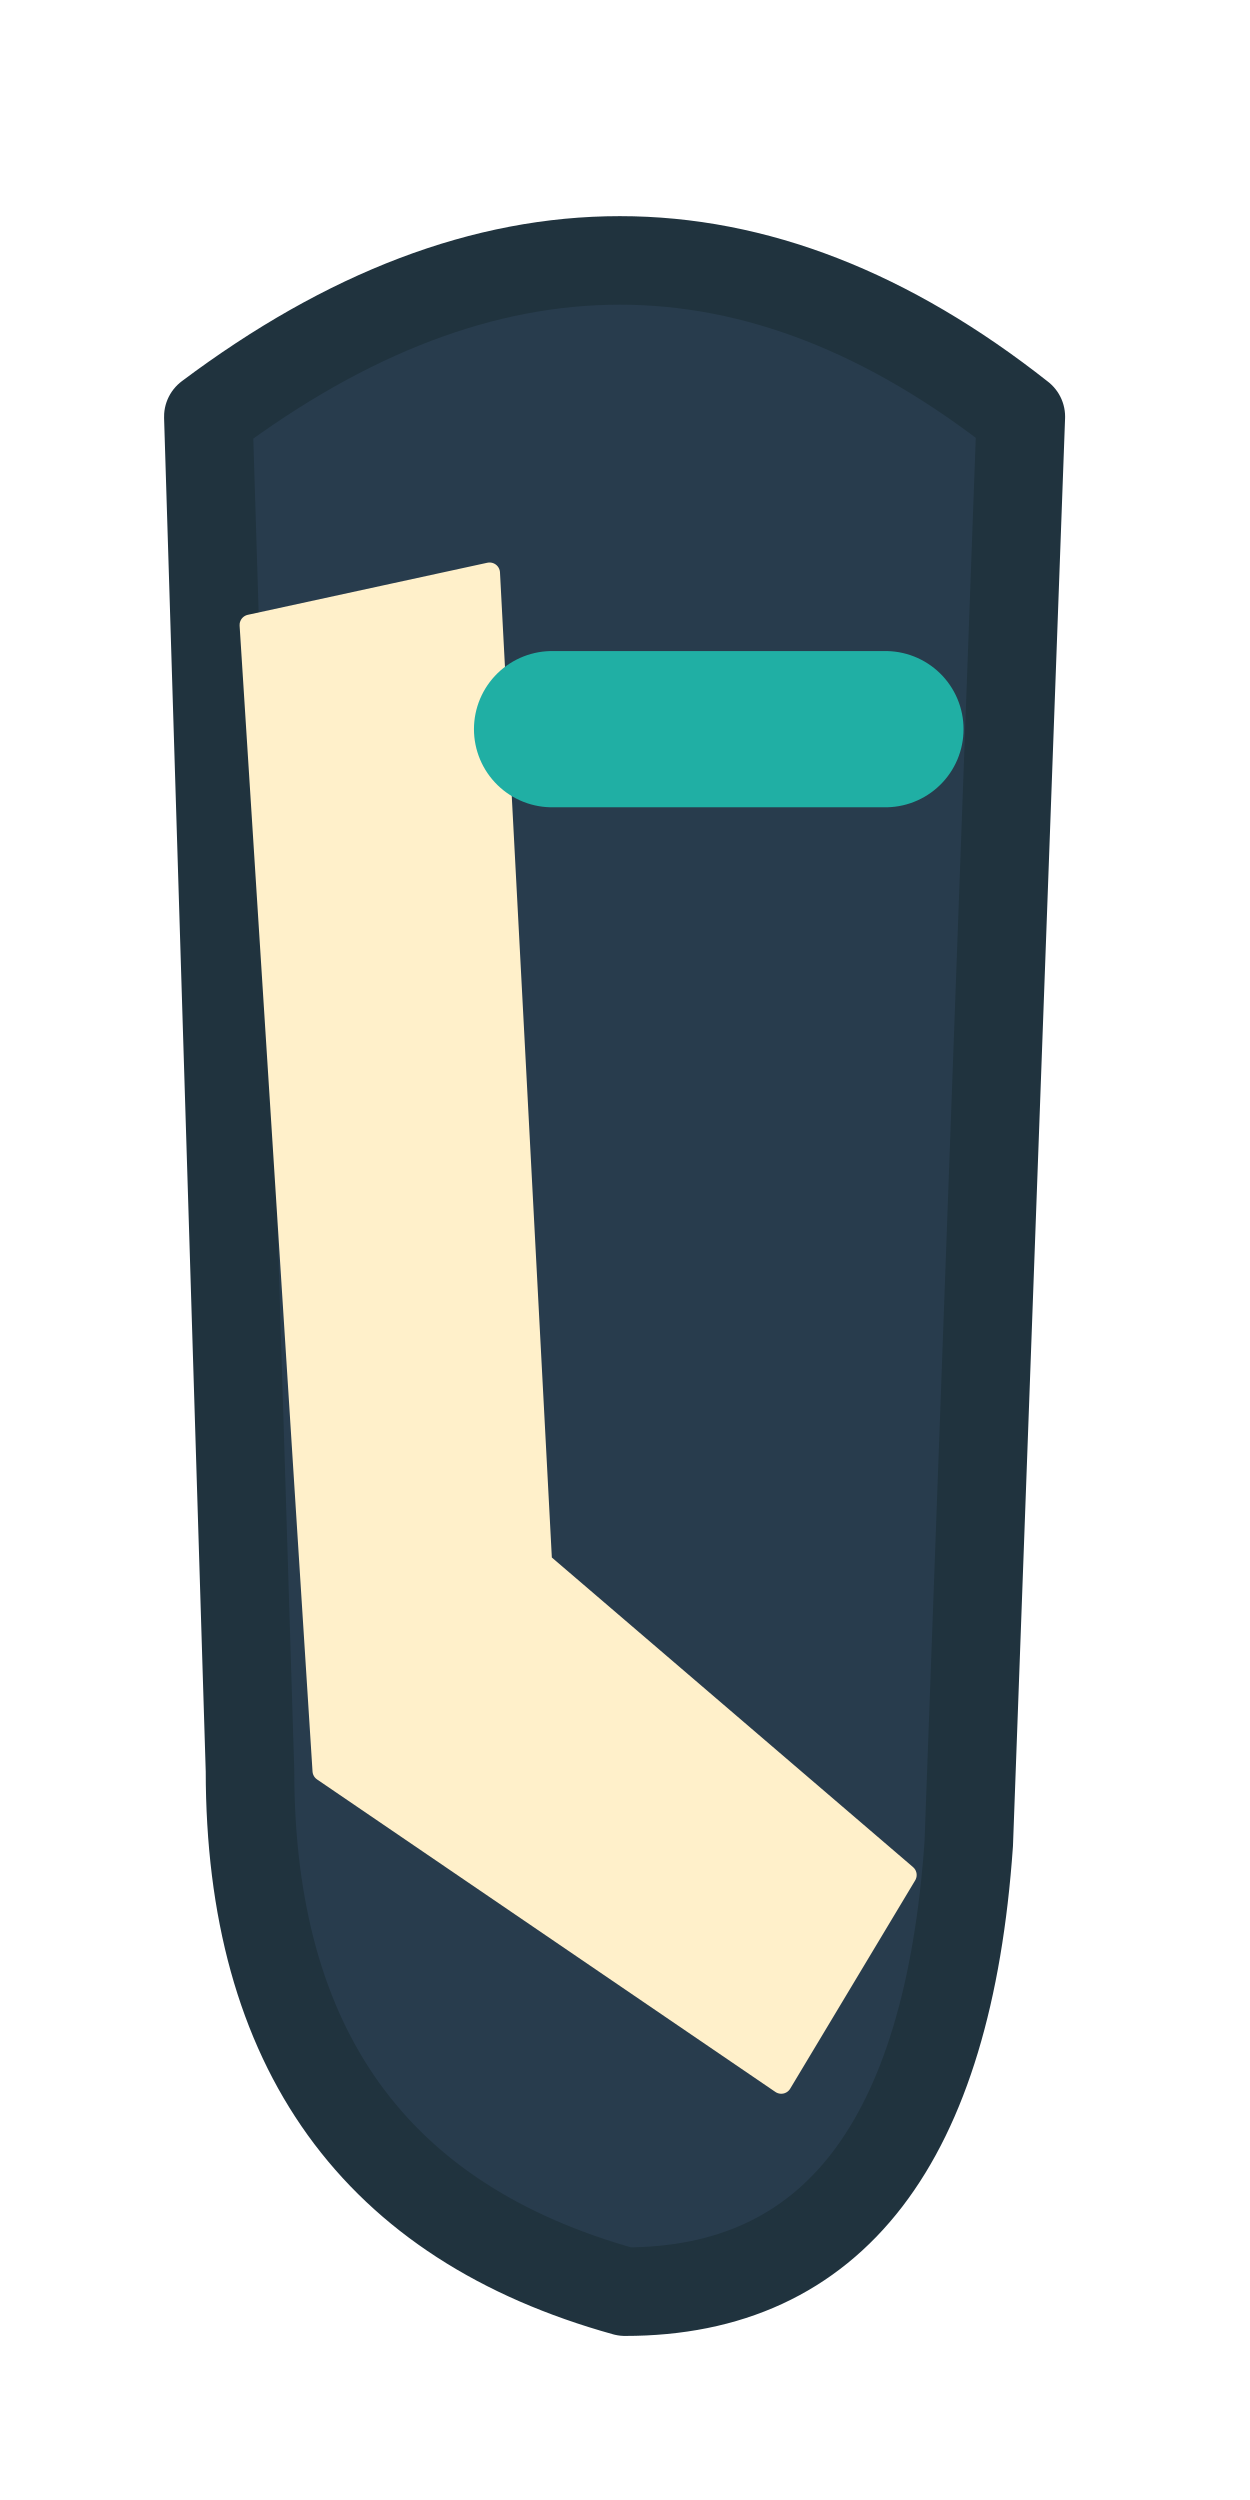
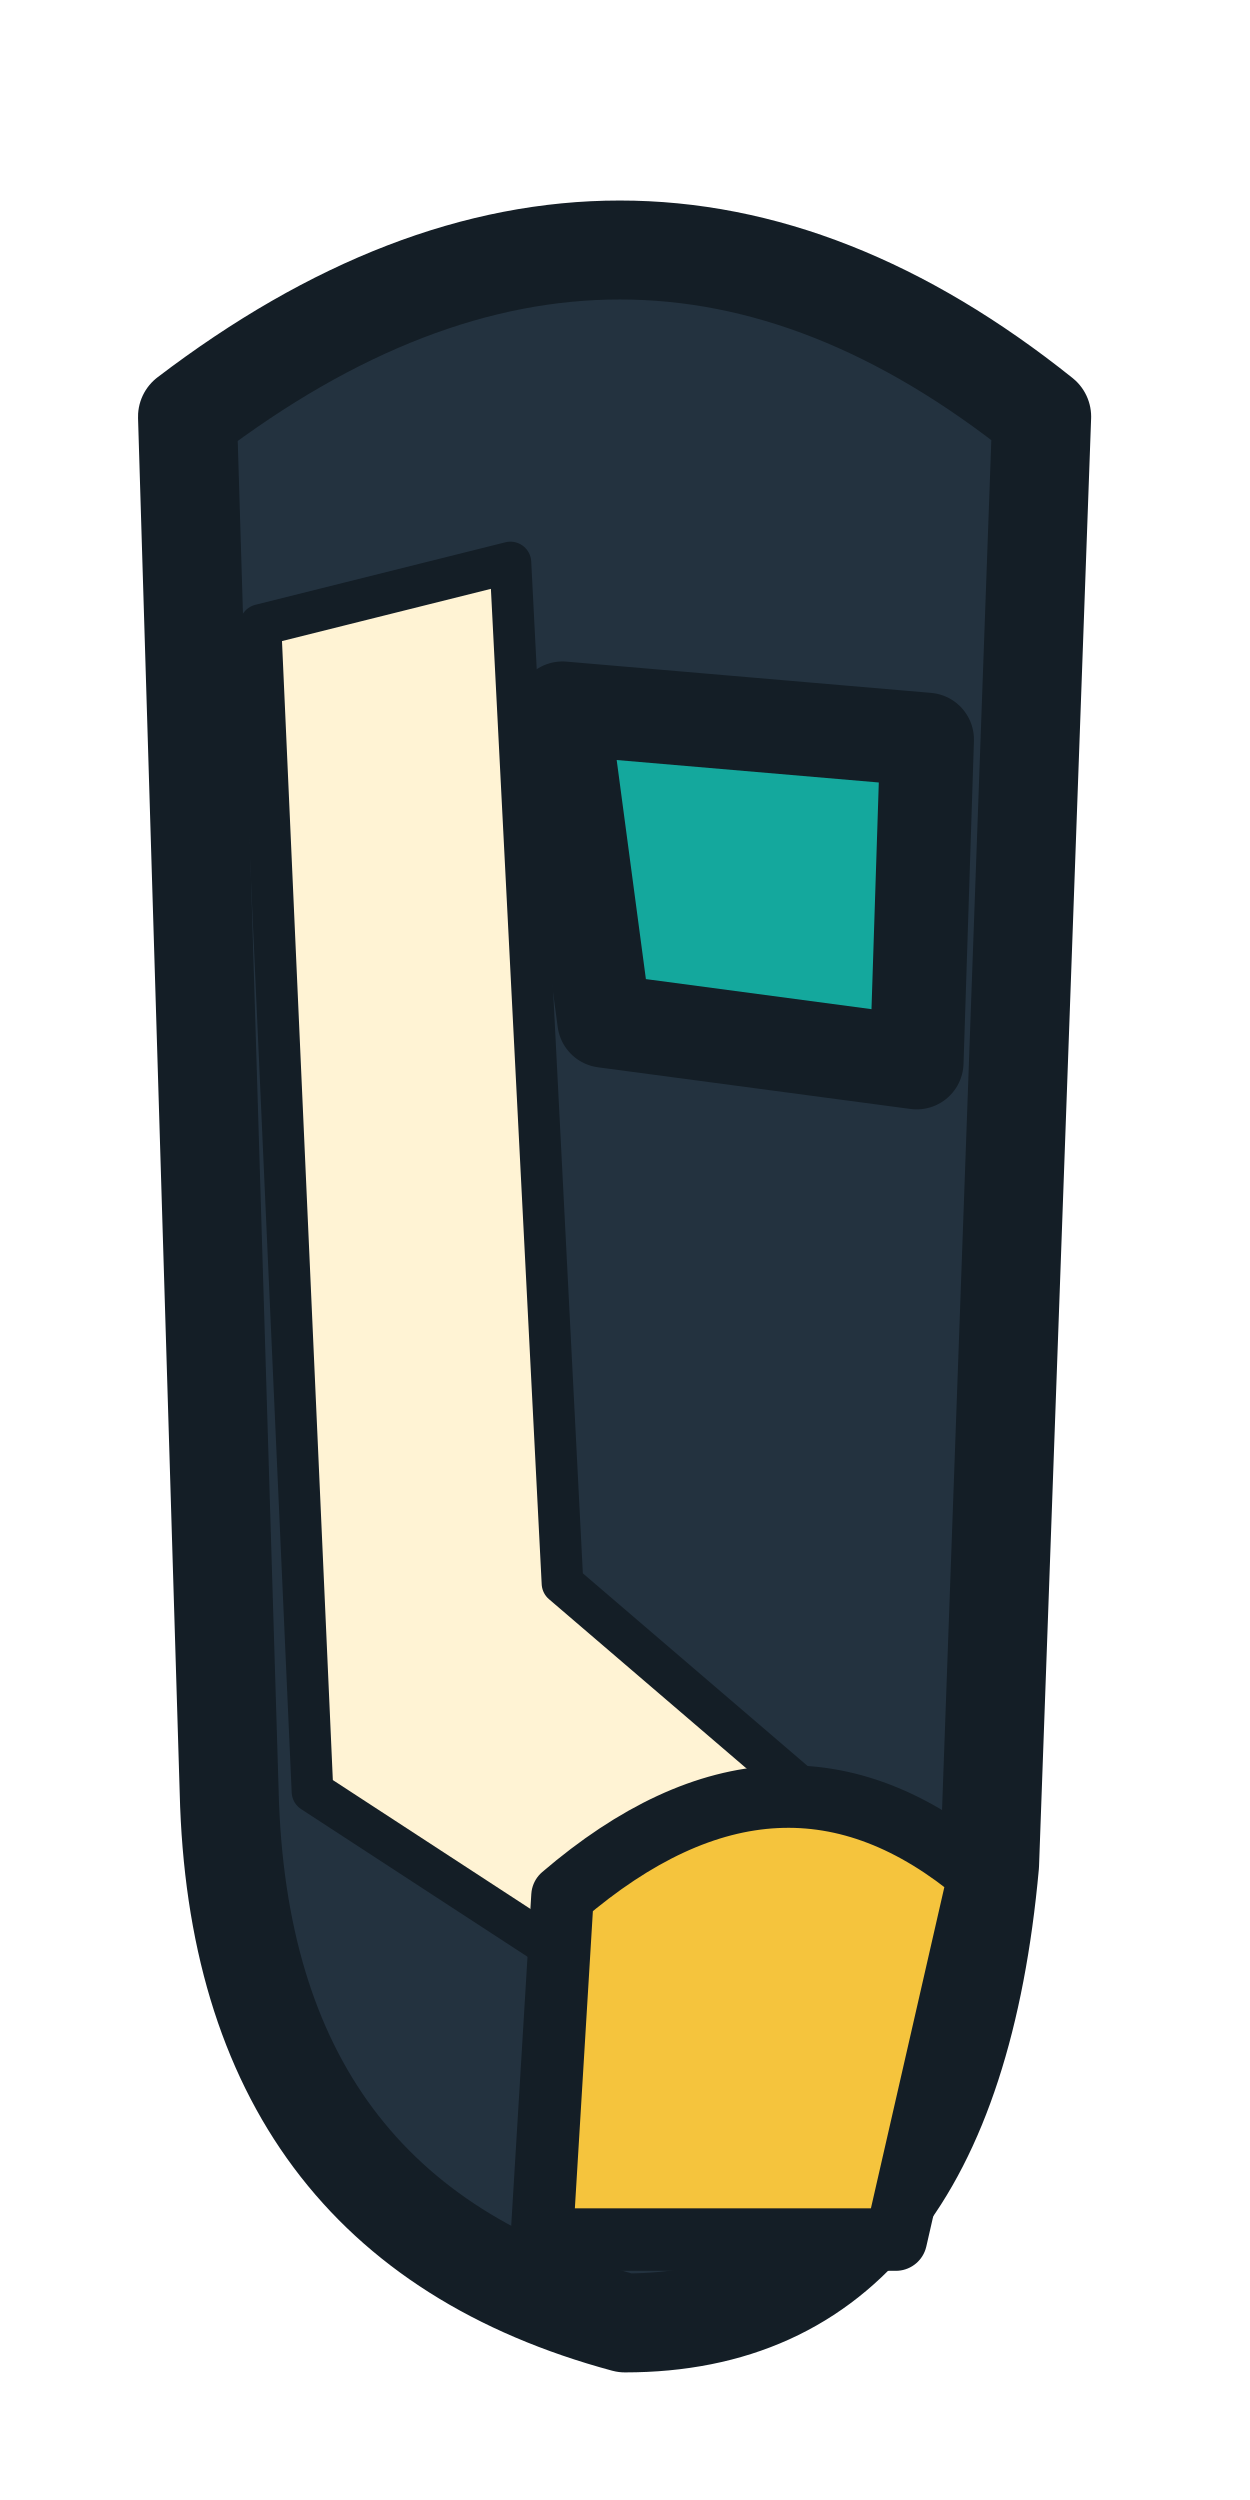
- <svg xmlns="http://www.w3.org/2000/svg" viewBox="-6 -5 12 24" fill="none" stroke="#20333e" stroke-width="0.85" stroke-linecap="round" stroke-linejoin="round">
-   <path d="M-4 -1 Q0 -4 3.8 -1 L3.3 12.7 Q3 17 0 17 Q-3.6 16 -3.6 12 Z" fill="#283c4d" stroke="#20333e" stroke-width="0.85" />
-   <path d="M-3.6 1 L-1.3 .5 L-.8 10 L2.7 13 L1.5 15 L-2.9 12 Z" fill="#fff0ca" stroke="#fff0ca" stroke-width="0.2" />
-   <path d="M-.7 2 L2.5 2" fill="none" stroke="#20afa4" stroke-width="1.5" />
+ <svg xmlns="http://www.w3.org/2000/svg" viewBox="-6 -5 12 24" fill="none" stroke="#141e26" stroke-width="0.9" stroke-linecap="round" stroke-linejoin="round">
+   <path d="M-4.2 -1 Q0 -4.2 4 -1 L3.5 12.9 Q3.1 17.3 0 17.3 Q-3.7 16.3 -3.8 12.2 Z" fill="#23323f" stroke="#141e26" stroke-width="0.95" />
+   <path d="M-3.5 1 L-1.1 0.4 L-0.6 10.2 L2.9 13.2 L1.6 15.2 L-3 12.2 Z" fill="#fff3d4" stroke="#141e26" stroke-width="0.4" />
+   <path d="M-0.6 1.8 L2.9 2.1 L2.8 5.2 L-0.2 4.8 Z" fill="#14a89d" />
+   <path d="M-0.6 13.2 Q1.5 11.4 3.4 13 L2.6 16.5 L-0.8 16.5 Z" fill="#f5c43d" stroke="#141e26" stroke-width="0.6" />
</svg>
